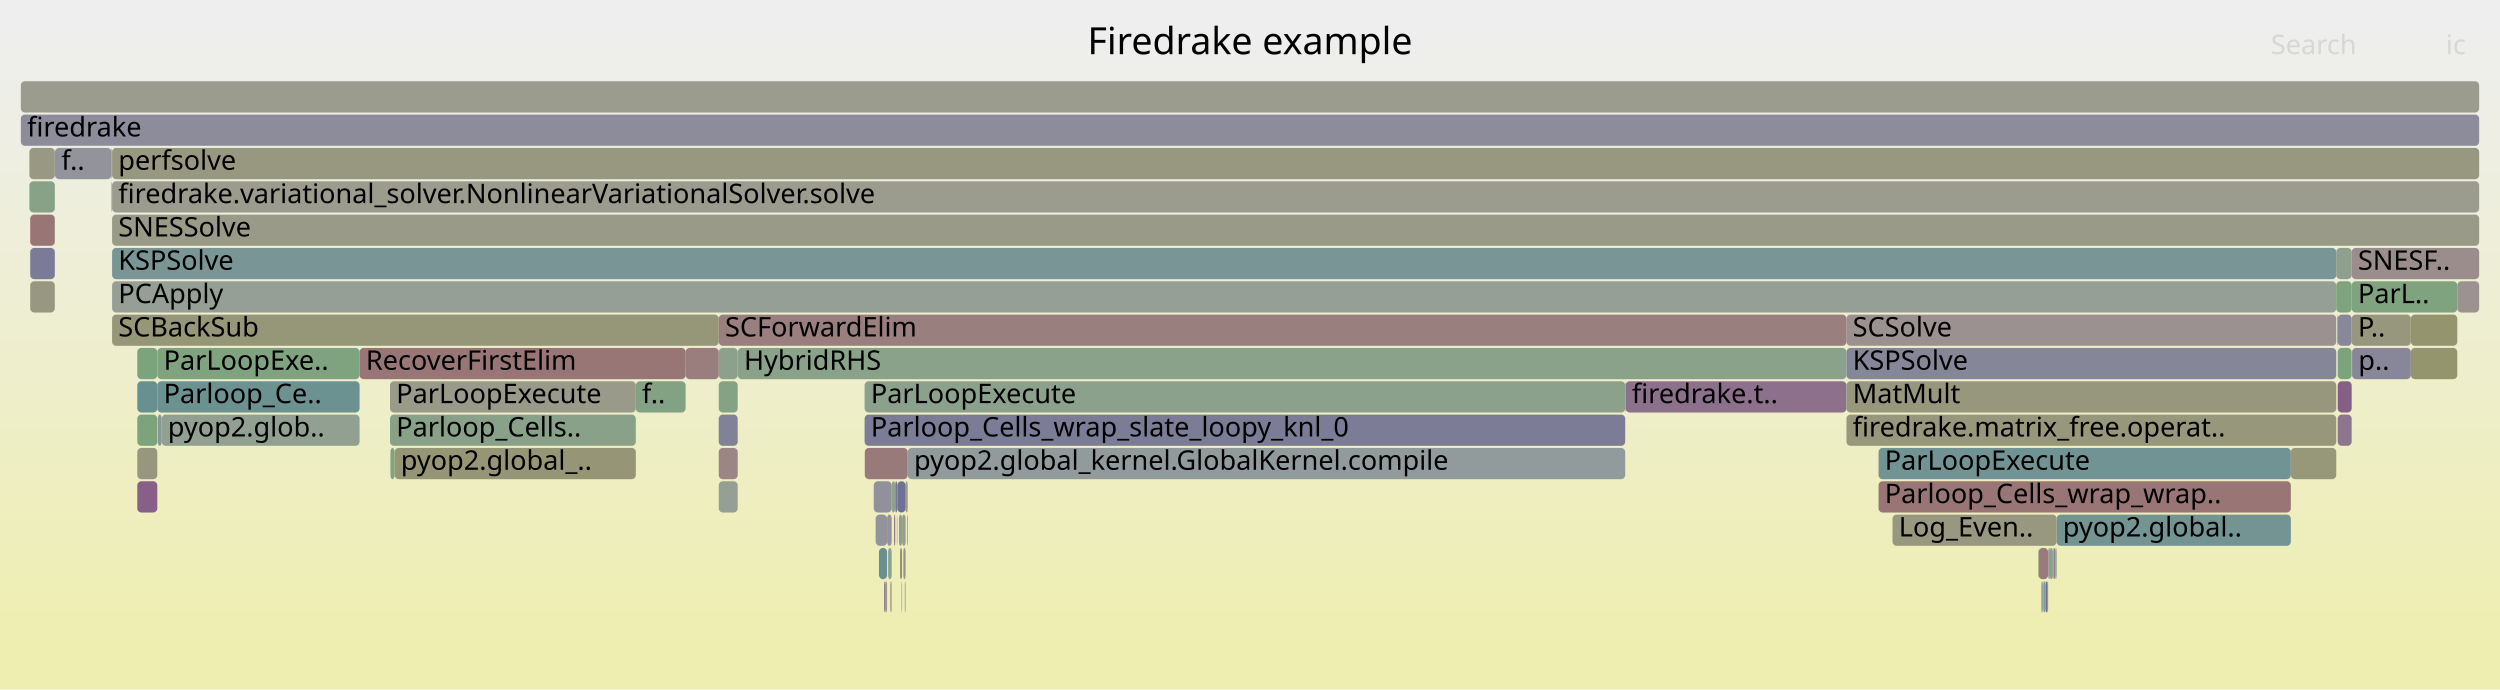
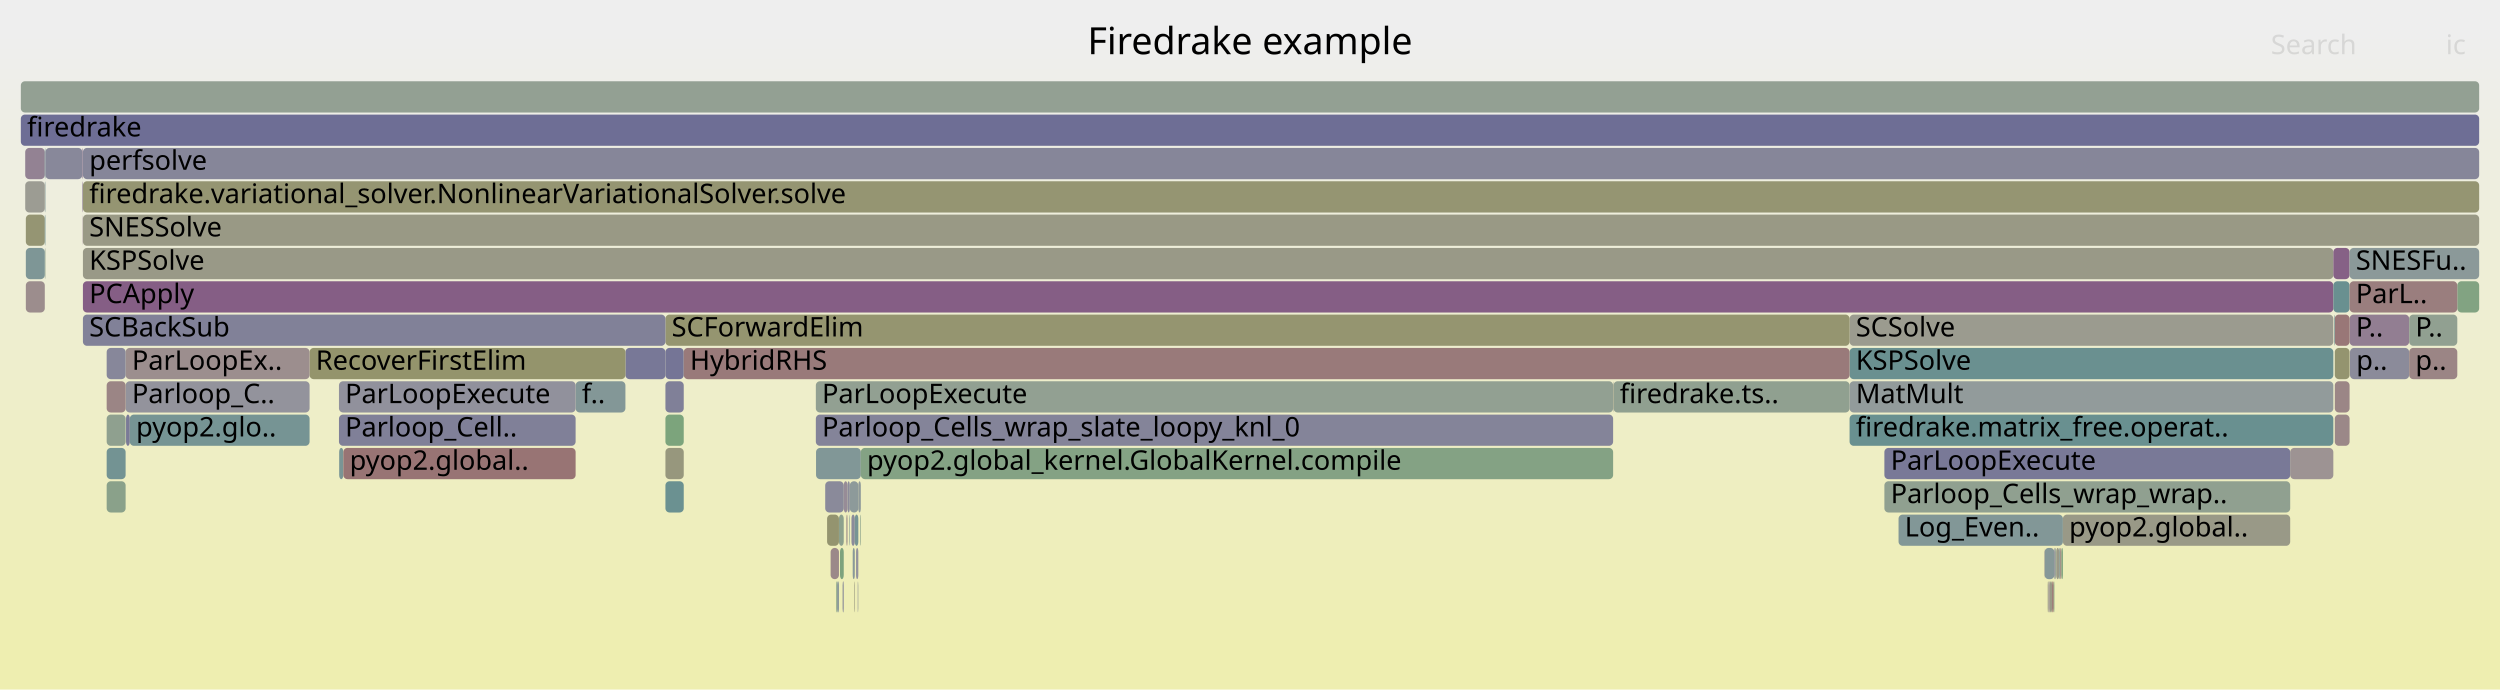
<svg xmlns="http://www.w3.org/2000/svg" version="1.1" width="1200" height="331" viewBox="0 0 1200 331">
  <defs>
    <linearGradient id="background" y1="0" y2="1" x1="0" x2="0">
      <stop stop-color="#eeeeee" offset="5%" />
      <stop stop-color="#eeeeb0" offset="95%" />
    </linearGradient>
  </defs>
  <style type="text/css">
	text { font-family:Verdana; font-size:13px; fill:rgb(0,0,0); }
	#search, #ignorecase { opacity:0.1; cursor:pointer; }
	#search:hover, #search.show, #ignorecase:hover, #ignorecase.show { opacity:1; }
	#subtitle { text-anchor:middle; font-color:rgb(160,160,160); }
	#title { text-anchor:middle; font-size:18px}
	#unzoom { cursor:pointer; }
	#frames &gt; *:hover { stroke:black; stroke-width:0.5; cursor:pointer; }
	.hide { display:none; }
	.parent { opacity:0.5; }
</style>
  <rect x="0.0" y="0" width="1200.0" height="331.0" fill="url(#background)" />
  <text id="title" x="600.00" y="26">Firedrake example</text>
  <text id="details" x="10.00" y="313"> </text>
  <text id="unzoom" x="10.00" y="26" class="hide">Reset Zoom</text>
  <text id="search" x="1090.00" y="26">Search</text>
  <text id="ignorecase" x="1174.00" y="26">ic</text>
  <text id="matched" x="1090.00" y="313"> </text>
  <g id="frames">
    <g>
-       <rect x="901.7" y="215" width="197.9" height="15.0" fill="rgb(114.32,146.676,146.676)" rx="2" ry="2" />
-       <text x="904.67" y="225.5">ParLoopExecute</text>
-     </g>
-     <g>
-       <rect x="415.1" y="215" width="20.6" height="15.0" fill="rgb(153.253,121.604,121.604)" rx="2" ry="2" />
-       <text x="418.13" y="225.5" />
-     </g>
-     <g>
-       <rect x="431.5" y="247" width="1.5" height="15.0" fill="rgb(143.939,160.289,143.939)" rx="2" ry="2" />
-       <text x="434.46" y="257.5" />
-     </g>
-     <g>
-       <rect x="345.0" y="199" width="9.1" height="15.0" fill="rgb(129.483,129.483,152.481)" rx="2" ry="2" />
-       <text x="348.02" y="209.5" />
-     </g>
-     <g>
-       <rect x="65.9" y="215" width="9.6" height="15.0" fill="rgb(151.109,151.109,124.607)" rx="2" ry="2" />
-       <text x="68.87" y="225.5" />
-     </g>
-     <g>
-       <rect x="983.1" y="263" width="0.3" height="15.0" fill="rgb(147.493,131.075,147.493)" rx="2" ry="2" />
-       <text x="986.08" y="273.5" />
-     </g>
-     <g>
-       <rect x="53.5" y="87" width="0.2" height="15.0" fill="rgb(149.749,149.749,118.014)" rx="2" ry="2" />
-       <text x="56.53" y="97.5" />
-     </g>
-     <g>
-       <rect x="14.1" y="71" width="12.2" height="15.0" fill="rgb(152.517,152.517,131.429)" rx="2" ry="2" />
-       <text x="17.09" y="81.5" />
-     </g>
-     <g>
-       <rect x="65.9" y="199" width="9.6" height="15.0" fill="rgb(125.011,163.37,125.011)" rx="2" ry="2" />
-       <text x="68.87" y="209.5" />
-     </g>
-     <g>
-       <rect x="65.9" y="167" width="9.6" height="15.0" fill="rgb(123.859,163.558,123.859)" rx="2" ry="2" />
-       <text x="68.87" y="177.5" />
-     </g>
-     <g>
-       <rect x="432.0" y="263" width="1.0" height="15.0" fill="rgb(147.976,147.976,109.422)" rx="2" ry="2" />
-       <text x="435.03" y="273.5" />
-     </g>
-     <g>
-       <rect x="14.5" y="119" width="11.8" height="15.0" fill="rgb(122.508,122.508,151.131)" rx="2" ry="2" />
-       <text x="17.48" y="129.5" />
-     </g>
-     <g>
-       <rect x="780.1" y="183" width="0.2" height="15.0" fill="rgb(154.372,130.189,130.189)" rx="2" ry="2" />
-       <text x="783.08" y="193.5" />
-     </g>
-     <g>
-       <rect x="982.7" y="279" width="0.4" height="15.0" fill="rgb(153.544,123.839,123.839)" rx="2" ry="2" />
-       <text x="985.74" y="289.5" />
-     </g>
-     <g>
-       <rect x="75.5" y="183" width="97.1" height="15.0" fill="rgb(107.563,144.924,144.924)" rx="2" ry="2" />
-       <text x="78.54" y="193.5">Parloop_Ce..</text>
-     </g>
-     <g>
-       <rect x="432.9" y="279" width="0.1" height="15.0" fill="rgb(130.598,130.598,152.696)" rx="2" ry="2" />
-       <text x="435.89" y="289.5" />
-     </g>
-     <g>
-       <rect x="427.5" y="279" width="0.5" height="15.0" fill="rgb(148.313,159.577,148.313)" rx="2" ry="2" />
-       <text x="430.46" y="289.5" />
-     </g>
-     <g>
-       <rect x="434.5" y="279" width="0.2" height="15.0" fill="rgb(142.374,142.374,154.976)" rx="2" ry="2" />
-       <text x="437.50" y="289.5" />
-     </g>
-     <g>
-       <rect x="187.2" y="183" width="118.0" height="15.0" fill="rgb(153.872,153.872,137.996)" rx="2" ry="2" />
-       <text x="190.18" y="193.5">ParLoopExecute</text>
-     </g>
-     <g>
-       <rect x="26.3" y="119" width="0.1" height="15.0" fill="rgb(125.779,149.646,149.646)" rx="2" ry="2" />
-       <text x="29.31" y="129.5" />
-     </g>
-     <g>
-       <rect x="886.3" y="151" width="235.1" height="15.0" fill="rgb(156.246,144.553,144.553)" rx="2" ry="2" />
-       <text x="889.28" y="161.5">SCSolve</text>
-     </g>
-     <g>
-       <rect x="425.8" y="247" width="2.2" height="15.0" fill="rgb(145.876,145.876,155.654)" rx="2" ry="2" />
-       <text x="428.77" y="257.5" />
-     </g>
-     <g>
-       <rect x="432.7" y="279" width="0.2" height="15.0" fill="rgb(140.161,160.904,140.161)" rx="2" ry="2" />
-       <text x="435.74" y="289.5" />
-     </g>
-     <g>
-       <rect x="1128.8" y="135" width="50.7" height="15.0" fill="rgb(126.853,163.07,126.853)" rx="2" ry="2" />
-       <text x="1131.81" y="145.5">ParL..</text>
-     </g>
-     <g>
-       <rect x="1129.0" y="167" width="28.2" height="15.0" fill="rgb(134.551,134.551,153.461)" rx="2" ry="2" />
-       <text x="1131.99" y="177.5">p..</text>
-     </g>
-     <g>
-       <rect x="433.0" y="247" width="1.7" height="15.0" fill="rgb(155.236,155.236,144.606)" rx="2" ry="2" />
-       <text x="436.04" y="257.5" />
-     </g>
-     <g>
-       <rect x="53.8" y="151" width="291.2" height="15.0" fill="rgb(150.138,150.138,119.899)" rx="2" ry="2" />
-       <text x="56.79" y="161.5">SCBackSub</text>
-     </g>
-     <g>
-       <rect x="53.7" y="87" width="0.1" height="15.0" fill="rgb(133.572,95.403,133.572)" rx="2" ry="2" />
-       <text x="56.66" y="97.5" />
-     </g>
-     <g>
-       <rect x="985.4" y="263" width="0.4" height="15.0" fill="rgb(139.518,161.009,139.518)" rx="2" ry="2" />
-       <text x="988.39" y="273.5" />
-     </g>
-     <g>
-       <rect x="434.7" y="231" width="1.0" height="15.0" fill="rgb(153.941,153.941,138.329)" rx="2" ry="2" />
-       <text x="437.65" y="241.5" />
-     </g>
-     <g>
-       <rect x="187.2" y="199" width="118.0" height="15.0" fill="rgb(136.929,161.43,136.929)" rx="2" ry="2" />
-       <text x="190.18" y="209.5">Parloop_Cells..</text>
-     </g>
-     <g>
-       <rect x="429.1" y="247" width="0.1" height="15.0" fill="rgb(135.657,161.637,135.657)" rx="2" ry="2" />
-       <text x="432.06" y="257.5" />
-     </g>
-     <g>
-       <rect x="14.5" y="103" width="11.8" height="15.0" fill="rgb(152.716,117.488,117.488)" rx="2" ry="2" />
-       <text x="17.48" y="113.5" />
-     </g>
-     <g>
-       <rect x="435.7" y="215" width="344.4" height="15.0" fill="rgb(144.936,154.613,154.613)" rx="2" ry="2" />
-       <text x="438.72" y="225.5">pyop2.global_kernel.GlobalKernel.compile</text>
-     </g>
-     <g>
-       <rect x="983.9" y="263" width="1.5" height="15.0" fill="rgb(136.405,161.515,136.405)" rx="2" ry="2" />
-       <text x="986.90" y="273.5" />
-     </g>
-     <g>
-       <rect x="354.1" y="167" width="532.2" height="15.0" fill="rgb(137.849,161.28,137.849)" rx="2" ry="2" />
-       <text x="357.12" y="177.5">HybridRHS</text>
-     </g>
-     <g>
-       <rect x="430.5" y="247" width="0.1" height="15.0" fill="rgb(155.166,136.273,136.273)" rx="2" ry="2" />
-       <text x="433.45" y="257.5" />
-     </g>
-     <g>
-       <rect x="886.3" y="167" width="235.1" height="15.0" fill="rgb(133.794,133.794,153.315)" rx="2" ry="2" />
-       <text x="889.28" y="177.5">KSPSolve</text>
-     </g>
-     <g>
-       <rect x="10.0" y="39" width="1180.0" height="15.0" fill="rgb(154.756,154.756,142.278)" rx="2" ry="2" />
+       <rect x="60.3" y="183" width="88.3" height="15.0" fill="rgb(146.511,146.511,155.776)" rx="2" ry="2" />
+       <text x="63.33" y="193.5">Parloop_C..</text>
+     </g>
+     <g>
+       <rect x="411.9" y="279" width="0.1" height="15.0" fill="rgb(138.191,161.225,138.191)" rx="2" ry="2" />
+       <text x="414.89" y="289.5" />
+     </g>
+     <g>
+       <rect x="319.4" y="231" width="8.8" height="15.0" fill="rgb(107.307,144.857,144.857)" rx="2" ry="2" />
+       <text x="322.39" y="241.5" />
+     </g>
+     <g>
+       <rect x="319.4" y="167" width="8.8" height="15.0" fill="rgb(117.44,117.44,150.15)" rx="2" ry="2" />
+       <text x="322.39" y="177.5" />
+     </g>
+     <g>
+       <rect x="12.1" y="71" width="9.4" height="15.0" fill="rgb(147.233,130.408,147.233)" rx="2" ry="2" />
+       <text x="15.11" y="81.5" />
+     </g>
+     <g>
+       <rect x="1128.0" y="167" width="28.4" height="15.0" fill="rgb(138.925,138.925,154.308)" rx="2" ry="2" />
+       <text x="1131.00" y="177.5">p..</text>
+     </g>
+     <g>
+       <rect x="408.7" y="247" width="1.6" height="15.0" fill="rgb(139.373,139.373,154.395)" rx="2" ry="2" />
+       <text x="411.67" y="257.5" />
+     </g>
+     <g>
+       <rect x="404.5" y="279" width="0.5" height="15.0" fill="rgb(138.926,138.926,154.308)" rx="2" ry="2" />
+       <text x="407.51" y="289.5" />
+     </g>
+     <g>
+       <rect x="412.8" y="247" width="0.2" height="15.0" fill="rgb(136.602,161.483,136.602)" rx="2" ry="2" />
+       <text x="415.85" y="257.5" />
+     </g>
+     <g>
+       <rect x="774.5" y="183" width="113.3" height="15.0" fill="rgb(143.956,160.286,143.956)" rx="2" ry="2" />
+       <text x="777.50" y="193.5">firedrake.ts..</text>
+     </g>
+     <g>
+       <rect x="911.3" y="247" width="78.9" height="15.0" fill="rgb(129.68,150.658,150.658)" rx="2" ry="2" />
+       <text x="914.27" y="257.5">Log_Even..</text>
+     </g>
+     <g>
+       <rect x="391.7" y="215" width="21.5" height="15.0" fill="rgb(129.259,150.549,150.549)" rx="2" ry="2" />
+       <text x="394.70" y="225.5" />
+     </g>
+     <g>
+       <rect x="21.5" y="119" width="0.3" height="15.0" fill="rgb(140.998,160.768,140.998)" rx="2" ry="2" />
+       <text x="24.54" y="129.5" />
+     </g>
+     <g>
+       <rect x="407.8" y="247" width="0.1" height="15.0" fill="rgb(153.956,153.956,138.4)" rx="2" ry="2" />
+       <text x="410.75" y="257.5" />
+     </g>
+     <g>
+       <rect x="398.7" y="263" width="4.0" height="15.0" fill="rgb(155.204,136.565,136.565)" rx="2" ry="2" />
+       <text x="401.66" y="273.5" />
+     </g>
+     <g>
+       <rect x="162.8" y="215" width="2.0" height="15.0" fill="rgb(122.168,148.71,148.71)" rx="2" ry="2" />
+       <text x="165.83" y="225.5" />
+     </g>
+     <g>
+       <rect x="404.4" y="279" width="0.1" height="15.0" fill="rgb(147.595,159.694,147.595)" rx="2" ry="2" />
+       <text x="407.39" y="289.5" />
+     </g>
+     <g>
+       <rect x="986.5" y="263" width="0.5" height="15.0" fill="rgb(143.708,160.327,143.708)" rx="2" ry="2" />
+       <text x="989.48" y="273.5" />
+     </g>
+     <g>
+       <rect x="39.8" y="135" width="1080.2" height="15.0" fill="rgb(133.136,94.287,133.136)" rx="2" ry="2" />
+       <text x="42.83" y="145.5">PCApply</text>
+     </g>
+     <g>
+       <rect x="319.4" y="215" width="8.8" height="15.0" fill="rgb(151.265,151.265,125.362)" rx="2" ry="2" />
+       <text x="322.39" y="225.5" />
+     </g>
+     <g>
+       <rect x="887.8" y="151" width="232.2" height="15.0" fill="rgb(154.974,154.974,143.334)" rx="2" ry="2" />
+       <text x="890.81" y="161.5">SCSolve</text>
+     </g>
+     <g>
+       <rect x="21.5" y="87" width="0.3" height="15.0" fill="rgb(125.964,149.694,149.694)" rx="2" ry="2" />
+       <text x="24.54" y="97.5" />
+     </g>
+     <g>
+       <rect x="887.8" y="167" width="232.2" height="15.0" fill="rgb(105.721,144.446,144.446)" rx="2" ry="2" />
+       <text x="890.81" y="177.5">KSPSolve</text>
+     </g>
+     <g>
+       <rect x="406.2" y="247" width="0.1" height="15.0" fill="rgb(147.814,147.814,108.635)" rx="2" ry="2" />
+       <text x="409.16" y="257.5" />
+     </g>
+     <g>
+       <rect x="410.2" y="279" width="0.1" height="15.0" fill="rgb(122.254,122.254,151.081)" rx="2" ry="2" />
+       <text x="413.19" y="289.5" />
+     </g>
+     <g>
+       <rect x="982.9" y="279" width="0.4" height="15.0" fill="rgb(152.477,152.477,131.235)" rx="2" ry="2" />
+       <text x="985.88" y="289.5" />
+     </g>
+     <g>
+       <rect x="276.3" y="183" width="23.9" height="15.0" fill="rgb(130.819,150.953,150.953)" rx="2" ry="2" />
+       <text x="279.30" y="193.5">f..</text>
+     </g>
+     <g>
+       <rect x="1099.3" y="215" width="20.7" height="15.0" fill="rgb(156.571,147.041,147.041)" rx="2" ry="2" />
+       <text x="1102.29" y="225.5" />
+     </g>
+     <g>
+       <rect x="39.5" y="87" width="0.2" height="15.0" fill="rgb(137.8,106.236,137.8)" rx="2" ry="2" />
+       <text x="42.49" y="97.5" />
+     </g>
+     <g>
+       <rect x="39.7" y="103" width="0.1" height="15.0" fill="rgb(133.539,95.318,133.539)" rx="2" ry="2" />
+       <text x="42.71" y="113.5" />
+     </g>
+     <g>
+       <rect x="51.2" y="231" width="9.1" height="15.0" fill="rgb(137.718,161.302,137.718)" rx="2" ry="2" />
+       <text x="54.15" y="241.5" />
+     </g>
+     <g>
+       <rect x="402.7" y="247" width="2.3" height="15.0" fill="rgb(141.12,160.748,141.12)" rx="2" ry="2" />
+       <text x="405.71" y="257.5" />
+     </g>
+     <g>
+       <rect x="164.8" y="215" width="111.5" height="15.0" fill="rgb(152.468,115.591,115.591)" rx="2" ry="2" />
+       <text x="167.83" y="225.5">pyop2.global..</text>
+     </g>
+     <g>
+       <rect x="12.4" y="119" width="9.1" height="15.0" fill="rgb(125.88,149.673,149.673)" rx="2" ry="2" />
+       <text x="15.43" y="129.5" />
+     </g>
+     <g>
+       <rect x="39.5" y="71" width="0.3" height="15.0" fill="rgb(139.237,109.919,139.237)" rx="2" ry="2" />
+       <text x="42.49" y="81.5" />
+     </g>
+     <g>
+       <rect x="10.0" y="39" width="1180.0" height="15.0" fill="rgb(147.219,159.755,147.219)" rx="2" ry="2" />
      <text x="13.00" y="49.5" />
    </g>
    <g>
-       <rect x="421.9" y="263" width="3.9" height="15.0" fill="rgb(104.904,144.234,144.234)" rx="2" ry="2" />
-       <text x="424.88" y="273.5" />
-     </g>
-     <g>
-       <rect x="345.0" y="231" width="9.1" height="15.0" fill="rgb(149.497,159.384,149.497)" rx="2" ry="2" />
-       <text x="348.02" y="241.5" />
-     </g>
-     <g>
-       <rect x="14.5" y="135" width="11.8" height="15.0" fill="rgb(152.247,152.247,130.122)" rx="2" ry="2" />
-       <text x="17.48" y="145.5" />
-     </g>
-     <g>
-       <rect x="53.8" y="135" width="1067.6" height="15.0" fill="rgb(150.158,159.277,150.158)" rx="2" ry="2" />
-       <text x="56.79" y="145.5">PCApply</text>
-     </g>
-     <g>
-       <rect x="1122.1" y="167" width="6.7" height="15.0" fill="rgb(123.72,163.58,123.72)" rx="2" ry="2" />
-       <text x="1125.05" y="177.5" />
-     </g>
-     <g>
-       <rect x="430.6" y="247" width="0.1" height="15.0" fill="rgb(138.326,107.586,138.326)" rx="2" ry="2" />
-       <text x="433.60" y="257.5" />
-     </g>
-     <g>
-       <rect x="65.9" y="231" width="9.6" height="15.0" fill="rgb(133.834,96.075,133.834)" rx="2" ry="2" />
-       <text x="68.87" y="241.5" />
-     </g>
-     <g>
-       <rect x="1121.4" y="119" width="7.4" height="15.0" fill="rgb(142.777,160.478,142.777)" rx="2" ry="2" />
-       <text x="1124.39" y="129.5" />
-     </g>
-     <g>
-       <rect x="1121.4" y="135" width="7.4" height="15.0" fill="rgb(126.08,163.196,126.08)" rx="2" ry="2" />
-       <text x="1124.39" y="145.5" />
-     </g>
-     <g>
-       <rect x="429.7" y="231" width="1.0" height="15.0" fill="rgb(120.209,120.209,150.686)" rx="2" ry="2" />
-       <text x="432.75" y="241.5" />
-     </g>
-     <g>
-       <rect x="345.0" y="215" width="9.1" height="15.0" fill="rgb(154.701,132.708,132.708)" rx="2" ry="2" />
-       <text x="348.02" y="225.5" />
-     </g>
-     <g>
-       <rect x="985.8" y="263" width="0.7" height="15.0" fill="rgb(146.059,127.401,146.059)" rx="2" ry="2" />
-       <text x="988.84" y="273.5" />
-     </g>
-     <g>
-       <rect x="430.7" y="231" width="4.0" height="15.0" fill="rgb(113.022,113.022,149.295)" rx="2" ry="2" />
-       <text x="433.75" y="241.5" />
-     </g>
-     <g>
-       <rect x="26.3" y="87" width="0.1" height="15.0" fill="rgb(153.285,153.285,135.151)" rx="2" ry="2" />
-       <text x="29.31" y="97.5" />
-     </g>
-     <g>
-       <rect x="53.8" y="103" width="1136.2" height="15.0" fill="rgb(153.568,153.568,136.52)" rx="2" ry="2" />
-       <text x="56.79" y="113.5">SNESSolve</text>
-     </g>
-     <g>
-       <rect x="434.3" y="279" width="0.2" height="15.0" fill="rgb(128,150.222,150.222)" rx="2" ry="2" />
-       <text x="437.34" y="289.5" />
-     </g>
-     <g>
-       <rect x="424.4" y="279" width="0.4" height="15.0" fill="rgb(135.98,101.574,135.98)" rx="2" ry="2" />
-       <text x="427.43" y="289.5" />
-     </g>
-     <g>
-       <rect x="780.3" y="183" width="106.0" height="15.0" fill="rgb(140.148,112.254,140.148)" rx="2" ry="2" />
-       <text x="783.30" y="193.5">firedrake.t..</text>
-     </g>
-     <g>
-       <rect x="986.5" y="263" width="0.7" height="15.0" fill="rgb(139.402,161.028,139.402)" rx="2" ry="2" />
-       <text x="989.50" y="273.5" />
-     </g>
-     <g>
-       <rect x="980.9" y="279" width="1.0" height="15.0" fill="rgb(133.846,151.738,151.738)" rx="2" ry="2" />
-       <text x="983.87" y="289.5" />
-     </g>
-     <g>
-       <rect x="981.9" y="279" width="0.8" height="15.0" fill="rgb(112.303,112.303,149.155)" rx="2" ry="2" />
-       <text x="984.94" y="289.5" />
-     </g>
-     <g>
-       <rect x="978.4" y="263" width="0.1" height="15.0" fill="rgb(124.691,163.422,124.691)" rx="2" ry="2" />
-       <text x="981.36" y="273.5" />
-     </g>
-     <g>
-       <rect x="75.7" y="199" width="1.9" height="15.0" fill="rgb(135.457,152.155,152.155)" rx="2" ry="2" />
-       <text x="78.72" y="209.5" />
-     </g>
-     <g>
-       <rect x="77.6" y="199" width="95.0" height="15.0" fill="rgb(145.232,160.079,145.232)" rx="2" ry="2" />
-       <text x="80.55" y="209.5">pyop2.glob..</text>
-     </g>
-     <g>
-       <rect x="420.3" y="247" width="5.5" height="15.0" fill="rgb(146.819,146.819,155.836)" rx="2" ry="2" />
-       <text x="423.31" y="257.5" />
-     </g>
-     <g>
-       <rect x="886.3" y="183" width="235.1" height="15.0" fill="rgb(151.134,151.134,124.727)" rx="2" ry="2" />
-       <text x="889.28" y="193.5">MatMult</text>
-     </g>
-     <g>
-       <rect x="435.6" y="247" width="0.1" height="15.0" fill="rgb(152.421,152.421,130.961)" rx="2" ry="2" />
-       <text x="438.55" y="257.5" />
-     </g>
-     <g>
-       <rect x="53.5" y="71" width="0.3" height="15.0" fill="rgb(156.425,145.922,145.922)" rx="2" ry="2" />
-       <text x="56.53" y="81.5" />
-     </g>
-     <g>
-       <rect x="10.0" y="55" width="1180.0" height="15.0" fill="rgb(139.568,139.568,154.432)" rx="2" ry="2" />
+       <rect x="39.8" y="119" width="1080.2" height="15.0" fill="rgb(153.277,153.277,135.112)" rx="2" ry="2" />
+       <text x="42.83" y="129.5">KSPSolve</text>
+     </g>
+     <g>
+       <rect x="300.2" y="167" width="19.2" height="15.0" fill="rgb(120.081,120.081,150.661)" rx="2" ry="2" />
+       <text x="303.24" y="177.5" />
+     </g>
+     <g>
+       <rect x="391.6" y="199" width="382.7" height="15.0" fill="rgb(132.354,132.354,153.036)" rx="2" ry="2" />
+       <text x="394.58" y="209.5">Parloop_Cells_wrap_slate_loopy_knl_0</text>
+     </g>
+     <g>
+       <rect x="391.6" y="183" width="382.7" height="15.0" fill="rgb(146.393,159.89,146.393)" rx="2" ry="2" />
+       <text x="394.58" y="193.5">ParLoopExecute</text>
+     </g>
+     <g>
+       <rect x="887.8" y="199" width="232.2" height="15.0" fill="rgb(105.432,144.371,144.371)" rx="2" ry="2" />
+       <text x="890.81" y="209.5">firedrake.matrix_free.operat..</text>
+     </g>
+     <g>
+       <rect x="328.2" y="167" width="559.6" height="15.0" fill="rgb(153.354,122.384,122.384)" rx="2" ry="2" />
+       <text x="331.18" y="177.5">HybridRHS</text>
+     </g>
+     <g>
+       <rect x="1127.8" y="151" width="28.6" height="15.0" fill="rgb(145.56,126.123,145.56)" rx="2" ry="2" />
+       <text x="1130.81" y="161.5">P..</text>
+     </g>
+     <g>
+       <rect x="411.7" y="279" width="0.2" height="15.0" fill="rgb(146.681,146.681,155.809)" rx="2" ry="2" />
+       <text x="414.74" y="289.5" />
+     </g>
+     <g>
+       <rect x="1120.0" y="119" width="7.8" height="15.0" fill="rgb(134.01,96.525,134.01)" rx="2" ry="2" />
+       <text x="1123.03" y="129.5" />
+     </g>
+     <g>
+       <rect x="774.3" y="183" width="0.2" height="15.0" fill="rgb(152.653,152.653,132.086)" rx="2" ry="2" />
+       <text x="777.31" y="193.5" />
+     </g>
+     <g>
+       <rect x="319.4" y="151" width="568.4" height="15.0" fill="rgb(148.547,148.547,112.19)" rx="2" ry="2" />
+       <text x="322.39" y="161.5">SCForwardElim</text>
+     </g>
+     <g>
+       <rect x="162.7" y="183" width="113.6" height="15.0" fill="rgb(145.351,145.351,155.552)" rx="2" ry="2" />
+       <text x="165.66" y="193.5">ParLoopExecute</text>
+     </g>
+     <g>
+       <rect x="403.2" y="263" width="1.8" height="15.0" fill="rgb(125.149,163.348,125.149)" rx="2" ry="2" />
+       <text x="406.24" y="273.5" />
+     </g>
+     <g>
+       <rect x="21.5" y="71" width="0.3" height="15.0" fill="rgb(107.882,145.007,145.007)" rx="2" ry="2" />
+       <text x="24.54" y="81.5" />
+     </g>
+     <g>
+       <rect x="12.4" y="103" width="9.1" height="15.0" fill="rgb(149.178,149.178,115.245)" rx="2" ry="2" />
+       <text x="15.43" y="113.5" />
+     </g>
+     <g>
+       <rect x="1179.5" y="135" width="10.5" height="15.0" fill="rgb(130.009,162.557,130.009)" rx="2" ry="2" />
+       <text x="1182.52" y="145.5" />
+     </g>
+     <g>
+       <rect x="39.8" y="103" width="1150.2" height="15.0" fill="rgb(152.751,152.751,132.565)" rx="2" ry="2" />
+       <text x="42.83" y="113.5">SNESSolve</text>
+     </g>
+     <g>
+       <rect x="1120.0" y="135" width="7.8" height="15.0" fill="rgb(104.926,144.24,144.24)" rx="2" ry="2" />
+       <text x="1123.03" y="145.5" />
+     </g>
+     <g>
+       <rect x="319.4" y="199" width="8.8" height="15.0" fill="rgb(123.92,163.548,123.92)" rx="2" ry="2" />
+       <text x="322.39" y="209.5" />
+     </g>
+     <g>
+       <rect x="51.2" y="215" width="9.1" height="15.0" fill="rgb(115.451,146.969,146.969)" rx="2" ry="2" />
+       <text x="54.15" y="225.5" />
+     </g>
+     <g>
+       <rect x="39.8" y="87" width="1150.2" height="15.0" fill="rgb(149.017,149.017,114.469)" rx="2" ry="2" />
+       <text x="42.83" y="97.5">firedrake.variational_solver.NonlinearVariationalSolver.solve</text>
+     </g>
+     <g>
+       <rect x="981.4" y="263" width="4.7" height="15.0" fill="rgb(134.324,151.862,151.862)" rx="2" ry="2" />
+       <text x="984.44" y="273.5" />
+     </g>
+     <g>
+       <rect x="413.2" y="215" width="361.1" height="15.0" fill="rgb(131.844,162.258,131.844)" rx="2" ry="2" />
+       <text x="416.16" y="225.5">pyop2.global_kernel.GlobalKernel.compile</text>
+     </g>
+     <g>
+       <rect x="148.6" y="167" width="151.6" height="15.0" fill="rgb(147.686,147.686,108.015)" rx="2" ry="2" />
+       <text x="151.59" y="177.5">RecoverFirstElim</text>
+     </g>
+     <g>
+       <rect x="60.3" y="167" width="88.3" height="15.0" fill="rgb(155.905,141.941,141.941)" rx="2" ry="2" />
+       <text x="63.33" y="177.5">ParLoopEx..</text>
+     </g>
+     <g>
+       <rect x="39.8" y="71" width="1150.2" height="15.0" fill="rgb(134.15,134.15,153.384)" rx="2" ry="2" />
+       <text x="42.83" y="81.5">perfsolve</text>
+     </g>
+     <g>
+       <rect x="1156.4" y="151" width="23.1" height="15.0" fill="rgb(144.897,160.133,144.897)" rx="2" ry="2" />
+       <text x="1159.39" y="161.5">P..</text>
+     </g>
+     <g>
+       <rect x="983.9" y="279" width="1.1" height="15.0" fill="rgb(153.116,153.116,134.33)" rx="2" ry="2" />
+       <text x="986.91" y="289.5" />
+     </g>
+     <g>
+       <rect x="904.5" y="231" width="194.8" height="15.0" fill="rgb(143.838,160.305,143.838)" rx="2" ry="2" />
+       <text x="907.53" y="241.5">Parloop_Cells_wrap_wrap..</text>
+     </g>
+     <g>
+       <rect x="12.4" y="135" width="9.1" height="15.0" fill="rgb(155.755,140.787,140.787)" rx="2" ry="2" />
+       <text x="15.43" y="145.5" />
+     </g>
+     <g>
+       <rect x="60.5" y="199" width="1.8" height="15.0" fill="rgb(121.631,121.631,150.961)" rx="2" ry="2" />
+       <text x="63.51" y="209.5" />
+     </g>
+     <g>
+       <rect x="887.8" y="183" width="232.2" height="15.0" fill="rgb(145.956,154.878,154.878)" rx="2" ry="2" />
+       <text x="890.81" y="193.5">MatMult</text>
+     </g>
+     <g>
+       <rect x="405.0" y="231" width="1.8" height="15.0" fill="rgb(150.783,139.506,150.783)" rx="2" ry="2" />
+       <text x="408.02" y="241.5" />
+     </g>
+     <g>
+       <rect x="1120.7" y="151" width="7.1" height="15.0" fill="rgb(152.875,118.706,118.706)" rx="2" ry="2" />
+       <text x="1123.67" y="161.5" />
+     </g>
+     <g>
+       <rect x="410.0" y="279" width="0.2" height="15.0" fill="rgb(148.571,148.571,112.304)" rx="2" ry="2" />
+       <text x="413.05" y="289.5" />
+     </g>
+     <g>
+       <rect x="985.0" y="279" width="0.8" height="15.0" fill="rgb(152.4,115.063,115.063)" rx="2" ry="2" />
+       <text x="987.99" y="289.5" />
+     </g>
+     <g>
+       <rect x="1120.4" y="151" width="0.3" height="15.0" fill="rgb(111.322,145.898,145.898)" rx="2" ry="2" />
+       <text x="1123.40" y="161.5" />
+     </g>
+     <g>
+       <rect x="412.0" y="231" width="1.2" height="15.0" fill="rgb(143.207,154.165,154.165)" rx="2" ry="2" />
+       <text x="415.05" y="241.5" />
+     </g>
+     <g>
+       <rect x="1127.8" y="135" width="51.7" height="15.0" fill="rgb(153.858,126.248,126.248)" rx="2" ry="2" />
+       <text x="1130.81" y="145.5">ParL..</text>
+     </g>
+     <g>
+       <rect x="985.8" y="279" width="0.3" height="15.0" fill="rgb(126.903,163.062,126.903)" rx="2" ry="2" />
+       <text x="988.80" y="289.5" />
+     </g>
+     <g>
+       <rect x="409.3" y="263" width="1.0" height="15.0" fill="rgb(137.278,152.628,152.628)" rx="2" ry="2" />
+       <text x="412.26" y="273.5" />
+     </g>
+     <g>
+       <rect x="401.4" y="279" width="0.4" height="15.0" fill="rgb(133.013,162.068,133.013)" rx="2" ry="2" />
+       <text x="404.40" y="289.5" />
+     </g>
+     <g>
+       <rect x="397.0" y="247" width="5.7" height="15.0" fill="rgb(148.256,148.256,110.778)" rx="2" ry="2" />
+       <text x="400.04" y="257.5" />
+     </g>
+     <g>
+       <rect x="319.4" y="183" width="8.8" height="15.0" fill="rgb(127.703,127.703,152.136)" rx="2" ry="2" />
+       <text x="322.39" y="193.5" />
+     </g>
+     <g>
+       <rect x="1127.8" y="119" width="62.2" height="15.0" fill="rgb(139.121,153.105,153.105)" rx="2" ry="2" />
+       <text x="1130.81" y="129.5">SNESFu..</text>
+     </g>
+     <g>
+       <rect x="401.8" y="279" width="0.9" height="15.0" fill="rgb(136.519,152.431,152.431)" rx="2" ry="2" />
+       <text x="404.79" y="289.5" />
+     </g>
+     <g>
+       <rect x="1120.7" y="183" width="7.1" height="15.0" fill="rgb(154.932,134.479,134.479)" rx="2" ry="2" />
+       <text x="1123.67" y="193.5" />
+     </g>
+     <g>
+       <rect x="162.7" y="199" width="113.6" height="15.0" fill="rgb(128.267,128.267,152.245)" rx="2" ry="2" />
+       <text x="165.66" y="209.5">Parloop_Cell..</text>
+     </g>
+     <g>
+       <rect x="987.0" y="263" width="1.4" height="15.0" fill="rgb(153.332,153.332,135.38)" rx="2" ry="2" />
+       <text x="989.96" y="273.5" />
+     </g>
+     <g>
+       <rect x="986.1" y="263" width="0.4" height="15.0" fill="rgb(126.779,126.779,151.957)" rx="2" ry="2" />
+       <text x="989.14" y="273.5" />
+     </g>
+     <g>
+       <rect x="21.8" y="71" width="17.7" height="15.0" fill="rgb(136.199,136.199,153.78)" rx="2" ry="2" />
+       <text x="24.75" y="81.5" />
+     </g>
+     <g>
+       <rect x="1156.4" y="167" width="23.1" height="15.0" fill="rgb(154.764,133.19,133.19)" rx="2" ry="2" />
+       <text x="1159.39" y="177.5">p..</text>
+     </g>
+     <g>
+       <rect x="410.9" y="263" width="1.1" height="15.0" fill="rgb(147.154,147.154,155.901)" rx="2" ry="2" />
+       <text x="413.95" y="273.5" />
+     </g>
+     <g>
+       <rect x="39.7" y="87" width="0.1" height="15.0" fill="rgb(124.324,124.324,151.482)" rx="2" ry="2" />
+       <text x="42.71" y="97.5" />
+     </g>
+     <g>
+       <rect x="988.9" y="263" width="0.6" height="15.0" fill="rgb(152.989,119.584,119.584)" rx="2" ry="2" />
+       <text x="991.87" y="273.5" />
+     </g>
+     <g>
+       <rect x="51.2" y="167" width="9.1" height="15.0" fill="rgb(135.188,135.188,153.585)" rx="2" ry="2" />
+       <text x="54.15" y="177.5" />
+     </g>
+     <g>
+       <rect x="407.6" y="247" width="0.2" height="15.0" fill="rgb(110.741,145.748,145.748)" rx="2" ry="2" />
+       <text x="410.61" y="257.5" />
+     </g>
+     <g>
+       <rect x="396.1" y="231" width="8.9" height="15.0" fill="rgb(138.096,138.096,154.148)" rx="2" ry="2" />
+       <text x="399.07" y="241.5" />
+     </g>
+     <g>
+       <rect x="988.4" y="263" width="0.5" height="15.0" fill="rgb(133.753,151.714,151.714)" rx="2" ry="2" />
+       <text x="991.42" y="273.5" />
+     </g>
+     <g>
+       <rect x="413.0" y="247" width="0.2" height="15.0" fill="rgb(138.846,161.118,138.846)" rx="2" ry="2" />
+       <text x="416.01" y="257.5" />
+     </g>
+     <g>
+       <rect x="904.5" y="215" width="194.8" height="15.0" fill="rgb(120.687,120.687,150.778)" rx="2" ry="2" />
+       <text x="907.53" y="225.5">ParLoopExecute</text>
+     </g>
+     <g>
+       <rect x="406.8" y="231" width="1.1" height="15.0" fill="rgb(139.968,139.968,154.51)" rx="2" ry="2" />
+       <text x="409.83" y="241.5" />
+     </g>
+     <g>
+       <rect x="51.2" y="199" width="9.1" height="15.0" fill="rgb(142.808,160.473,142.808)" rx="2" ry="2" />
+       <text x="54.15" y="209.5" />
+     </g>
+     <g>
+       <rect x="406.3" y="247" width="0.5" height="15.0" fill="rgb(155.359,137.756,137.756)" rx="2" ry="2" />
+       <text x="409.29" y="257.5" />
+     </g>
+     <g>
+       <rect x="10.0" y="55" width="1180.0" height="15.0" fill="rgb(110.359,110.359,148.779)" rx="2" ry="2" />
      <text x="13.00" y="65.5">firedrake</text>
    </g>
    <g>
-       <rect x="187.4" y="215" width="2.0" height="15.0" fill="rgb(129.711,162.605,129.711)" rx="2" ry="2" />
-       <text x="190.36" y="225.5" />
-     </g>
-     <g>
-       <rect x="415.0" y="183" width="365.1" height="15.0" fill="rgb(139.782,160.966,139.782)" rx="2" ry="2" />
-       <text x="418.00" y="193.5">ParLoopExecute</text>
-     </g>
-     <g>
-       <rect x="415.0" y="199" width="365.1" height="15.0" fill="rgb(124,124,151.419)" rx="2" ry="2" />
-       <text x="418.00" y="209.5">Parloop_Cells_wrap_slate_loopy_knl_0</text>
-     </g>
-     <g>
-       <rect x="305.2" y="183" width="23.9" height="15.0" fill="rgb(130.652,162.452,130.652)" rx="2" ry="2" />
-       <text x="308.16" y="193.5">f..</text>
-     </g>
-     <g>
-       <rect x="345.0" y="183" width="9.1" height="15.0" fill="rgb(132.643,162.128,132.643)" rx="2" ry="2" />
-       <text x="348.02" y="193.5" />
-     </g>
-     <g>
-       <rect x="1157.2" y="151" width="22.3" height="15.0" fill="rgb(148.093,148.093,109.988)" rx="2" ry="2" />
-       <text x="1160.18" y="161.5" />
-     </g>
-     <g>
-       <rect x="1122.1" y="183" width="6.7" height="15.0" fill="rgb(133.585,95.435,133.585)" rx="2" ry="2" />
-       <text x="1125.05" y="193.5" />
-     </g>
-     <g>
-       <rect x="1122.1" y="151" width="6.7" height="15.0" fill="rgb(135.535,135.535,153.652)" rx="2" ry="2" />
-       <text x="1125.05" y="161.5" />
-     </g>
-     <g>
-       <rect x="345.0" y="167" width="9.1" height="15.0" fill="rgb(139.227,161.056,139.227)" rx="2" ry="2" />
-       <text x="348.02" y="177.5" />
-     </g>
-     <g>
-       <rect x="980.3" y="279" width="0.6" height="15.0" fill="rgb(123.588,149.078,149.078)" rx="2" ry="2" />
-       <text x="983.31" y="289.5" />
-     </g>
-     <g>
-       <rect x="979.9" y="279" width="0.4" height="15.0" fill="rgb(110.053,145.569,145.569)" rx="2" ry="2" />
-       <text x="982.91" y="289.5" />
-     </g>
-     <g>
-       <rect x="987.2" y="247" width="112.4" height="15.0" fill="rgb(116.055,147.125,147.125)" rx="2" ry="2" />
-       <text x="990.15" y="257.5">pyop2.global..</text>
-     </g>
-     <g>
-       <rect x="1121.8" y="151" width="0.3" height="15.0" fill="rgb(149.46,149.46,116.615)" rx="2" ry="2" />
-       <text x="1124.79" y="161.5" />
-     </g>
-     <g>
-       <rect x="428.0" y="231" width="1.7" height="15.0" fill="rgb(141.884,160.624,141.884)" rx="2" ry="2" />
-       <text x="430.98" y="241.5" />
-     </g>
-     <g>
-       <rect x="329.1" y="167" width="15.9" height="15.0" fill="rgb(153.825,125.991,125.991)" rx="2" ry="2" />
-       <text x="332.06" y="177.5" />
-     </g>
-     <g>
-       <rect x="14.1" y="87" width="12.2" height="15.0" fill="rgb(136.111,161.563,136.111)" rx="2" ry="2" />
-       <text x="17.09" y="97.5" />
-     </g>
-     <g>
-       <rect x="424.8" y="279" width="1.0" height="15.0" fill="rgb(155.357,155.357,145.192)" rx="2" ry="2" />
-       <text x="427.82" y="289.5" />
-     </g>
-     <g>
-       <rect x="1157.2" y="167" width="22.3" height="15.0" fill="rgb(147.857,147.857,108.844)" rx="2" ry="2" />
-       <text x="1160.18" y="177.5" />
-     </g>
-     <g>
-       <rect x="433.6" y="263" width="1.1" height="15.0" fill="rgb(156.623,147.443,147.443)" rx="2" ry="2" />
-       <text x="436.62" y="273.5" />
-     </g>
-     <g>
-       <rect x="1099.6" y="215" width="21.8" height="15.0" fill="rgb(150.565,150.565,121.968)" rx="2" ry="2" />
-       <text x="1102.56" y="225.5" />
-     </g>
-     <g>
-       <rect x="983.4" y="263" width="0.5" height="15.0" fill="rgb(136.134,136.134,153.768)" rx="2" ry="2" />
-       <text x="986.42" y="273.5" />
-     </g>
-     <g>
-       <rect x="53.8" y="119" width="1067.6" height="15.0" fill="rgb(121.49,148.534,148.534)" rx="2" ry="2" />
-       <text x="56.79" y="129.5">KSPSolve</text>
-     </g>
-     <g>
-       <rect x="26.3" y="103" width="0.1" height="15.0" fill="rgb(138.262,161.213,138.262)" rx="2" ry="2" />
-       <text x="29.31" y="113.5" />
-     </g>
-     <g>
-       <rect x="75.5" y="167" width="97.1" height="15.0" fill="rgb(126.818,163.076,126.818)" rx="2" ry="2" />
-       <text x="78.54" y="177.5">ParLoopExe..</text>
-     </g>
-     <g>
-       <rect x="908.4" y="247" width="78.8" height="15.0" fill="rgb(151.851,151.851,128.2)" rx="2" ry="2" />
-       <text x="911.40" y="257.5">Log_Even..</text>
-     </g>
-     <g>
-       <rect x="429.2" y="247" width="0.5" height="15.0" fill="rgb(136.752,103.553,136.752)" rx="2" ry="2" />
-       <text x="432.20" y="257.5" />
-     </g>
-     <g>
-       <rect x="435.4" y="247" width="0.2" height="15.0" fill="rgb(133.362,94.866,133.362)" rx="2" ry="2" />
-       <text x="438.39" y="257.5" />
-     </g>
-     <g>
-       <rect x="26.3" y="71" width="0.1" height="15.0" fill="rgb(133.666,133.666,153.29)" rx="2" ry="2" />
-       <text x="29.31" y="81.5" />
-     </g>
-     <g>
-       <rect x="426.3" y="263" width="1.7" height="15.0" fill="rgb(143.968,160.284,143.968)" rx="2" ry="2" />
-       <text x="429.28" y="273.5" />
-     </g>
-     <g>
-       <rect x="978.5" y="263" width="4.6" height="15.0" fill="rgb(153.486,123.394,123.394)" rx="2" ry="2" />
-       <text x="981.48" y="273.5" />
-     </g>
-     <g>
-       <rect x="172.6" y="167" width="156.5" height="15.0" fill="rgb(152.75,117.747,117.747)" rx="2" ry="2" />
-       <text x="175.61" y="177.5">RecoverFirstElim</text>
-     </g>
-     <g>
-       <rect x="427.3" y="279" width="0.2" height="15.0" fill="rgb(152.648,116.966,116.966)" rx="2" ry="2" />
-       <text x="430.33" y="289.5" />
-     </g>
-     <g>
-       <rect x="345.0" y="151" width="541.3" height="15.0" fill="rgb(154.011,127.414,127.414)" rx="2" ry="2" />
-       <text x="348.02" y="161.5">SCForwardElim</text>
-     </g>
-     <g>
-       <rect x="419.4" y="231" width="8.6" height="15.0" fill="rgb(144.525,144.525,155.392)" rx="2" ry="2" />
-       <text x="422.42" y="241.5" />
-     </g>
-     <g>
-       <rect x="53.8" y="71" width="1136.2" height="15.0" fill="rgb(151.86,151.86,128.244)" rx="2" ry="2" />
-       <text x="56.79" y="81.5">perfsolve</text>
-     </g>
-     <g>
-       <rect x="53.8" y="87" width="1136.2" height="15.0" fill="rgb(154.792,154.792,142.452)" rx="2" ry="2" />
-       <text x="56.79" y="97.5">firedrake.variational_solver.NonlinearVariationalSolver.solve</text>
-     </g>
-     <g>
-       <rect x="26.4" y="71" width="27.1" height="15.0" fill="rgb(146.837,146.837,155.84)" rx="2" ry="2" />
-       <text x="29.44" y="81.5">f..</text>
-     </g>
-     <g>
-       <rect x="1179.5" y="135" width="10.5" height="15.0" fill="rgb(156.378,145.565,145.565)" rx="2" ry="2" />
-       <text x="1182.46" y="145.5" />
-     </g>
-     <g>
-       <rect x="886.3" y="199" width="235.1" height="15.0" fill="rgb(150.778,150.778,123.001)" rx="2" ry="2" />
-       <text x="889.28" y="209.5">firedrake.matrix_free.operat..</text>
-     </g>
-     <g>
-       <rect x="189.4" y="215" width="115.8" height="15.0" fill="rgb(149.843,149.843,118.469)" rx="2" ry="2" />
-       <text x="192.38" y="225.5">pyop2.global_..</text>
-     </g>
-     <g>
-       <rect x="1128.8" y="151" width="28.4" height="15.0" fill="rgb(151.386,151.386,125.945)" rx="2" ry="2" />
-       <text x="1131.81" y="161.5">P..</text>
-     </g>
-     <g>
-       <rect x="65.9" y="183" width="9.6" height="15.0" fill="rgb(105.198,144.311,144.311)" rx="2" ry="2" />
-       <text x="68.87" y="193.5" />
-     </g>
-     <g>
-       <rect x="1122.1" y="199" width="6.7" height="15.0" fill="rgb(141.903,116.751,141.903)" rx="2" ry="2" />
-       <text x="1125.05" y="209.5" />
-     </g>
-     <g>
-       <rect x="1128.8" y="119" width="61.2" height="15.0" fill="rgb(155.782,140.997,140.997)" rx="2" ry="2" />
-       <text x="1131.81" y="129.5">SNESF..</text>
-     </g>
-     <g>
-       <rect x="901.7" y="231" width="197.9" height="15.0" fill="rgb(152.648,116.967,116.967)" rx="2" ry="2" />
-       <text x="904.67" y="241.5">Parloop_Cells_wrap_wrap..</text>
+       <rect x="407.9" y="231" width="4.1" height="15.0" fill="rgb(141.296,153.669,153.669)" rx="2" ry="2" />
+       <text x="410.90" y="241.5" />
+     </g>
+     <g>
+       <rect x="1120.7" y="199" width="7.1" height="15.0" fill="rgb(155.072,135.55,135.55)" rx="2" ry="2" />
+       <text x="1123.67" y="209.5" />
+     </g>
+     <g>
+       <rect x="39.8" y="151" width="279.6" height="15.0" fill="rgb(128.815,128.815,152.351)" rx="2" ry="2" />
+       <text x="42.83" y="161.5">SCBackSub</text>
+     </g>
+     <g>
+       <rect x="62.3" y="199" width="86.3" height="15.0" fill="rgb(117.585,147.522,147.522)" rx="2" ry="2" />
+       <text x="65.32" y="209.5">pyop2.glo..</text>
+     </g>
+     <g>
+       <rect x="12.1" y="87" width="9.4" height="15.0" fill="rgb(155.825,155.825,147.459)" rx="2" ry="2" />
+       <text x="15.11" y="97.5" />
+     </g>
+     <g>
+       <rect x="21.5" y="103" width="0.3" height="15.0" fill="rgb(112.168,146.118,146.118)" rx="2" ry="2" />
+       <text x="24.54" y="113.5" />
+     </g>
+     <g>
+       <rect x="983.3" y="279" width="0.6" height="15.0" fill="rgb(156.676,147.85,147.85)" rx="2" ry="2" />
+       <text x="986.31" y="289.5" />
+     </g>
+     <g>
+       <rect x="51.2" y="183" width="9.1" height="15.0" fill="rgb(154.687,132.599,132.599)" rx="2" ry="2" />
+       <text x="54.15" y="193.5" />
+     </g>
+     <g>
+       <rect x="981.3" y="263" width="0.1" height="15.0" fill="rgb(154.127,128.311,128.311)" rx="2" ry="2" />
+       <text x="984.32" y="273.5" />
+     </g>
+     <g>
+       <rect x="1120.7" y="167" width="7.1" height="15.0" fill="rgb(148.323,148.323,111.103)" rx="2" ry="2" />
+       <text x="1123.67" y="177.5" />
+     </g>
+     <g>
+       <rect x="410.3" y="247" width="1.7" height="15.0" fill="rgb(118.772,147.83,147.83)" rx="2" ry="2" />
+       <text x="413.35" y="257.5" />
+     </g>
+     <g>
+       <rect x="990.2" y="247" width="109.1" height="15.0" fill="rgb(153.22,153.22,134.835)" rx="2" ry="2" />
+       <text x="993.16" y="257.5">pyop2.global..</text>
+     </g>
+     <g>
+       <rect x="989.5" y="263" width="0.7" height="15.0" fill="rgb(124.512,163.451,124.512)" rx="2" ry="2" />
+       <text x="992.52" y="273.5" />
    </g>
  </g>
</svg>
